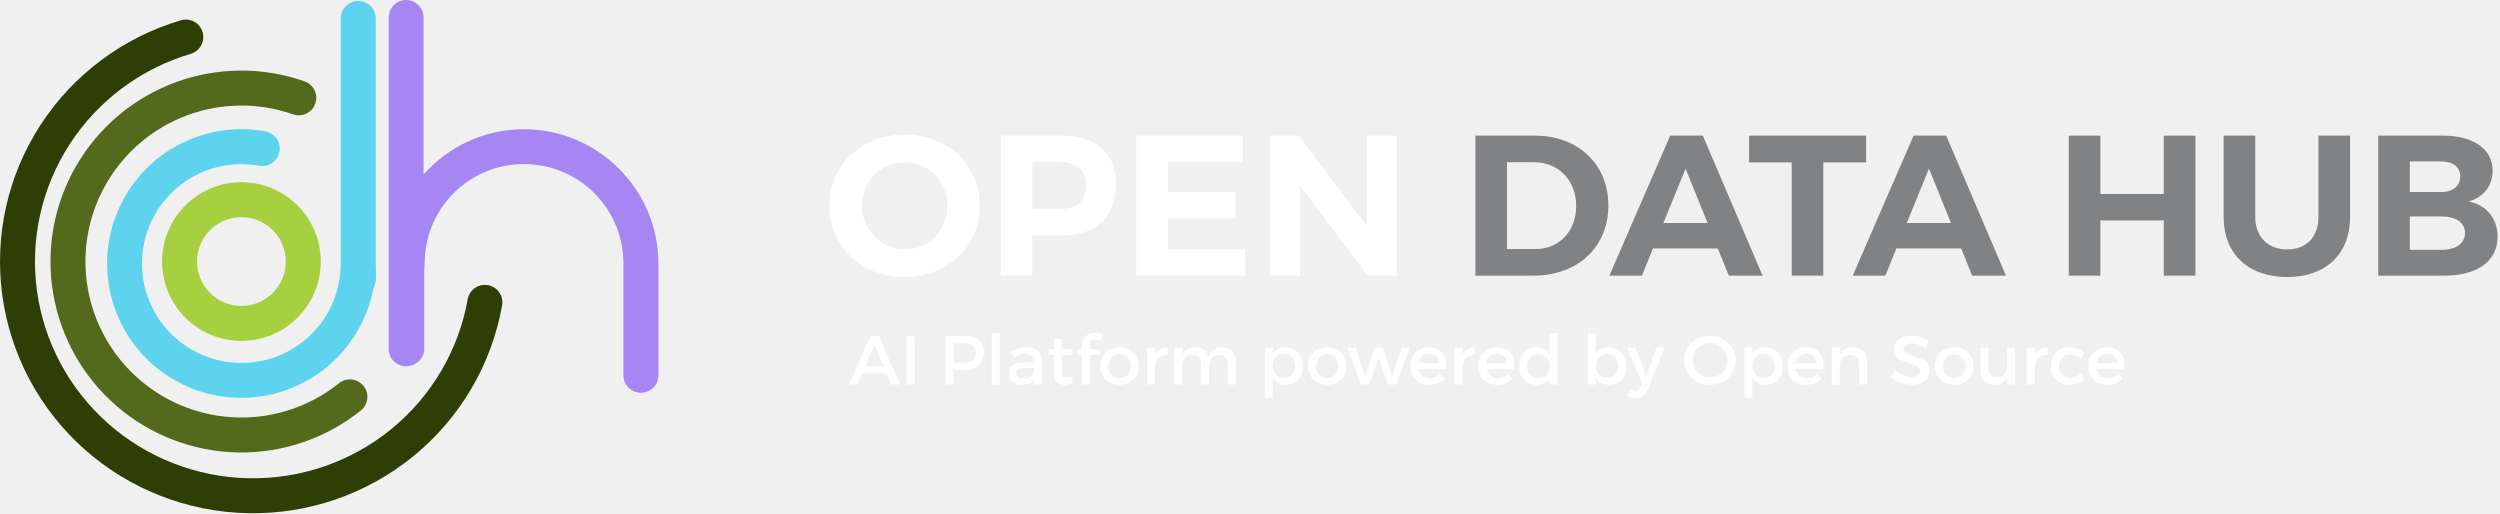
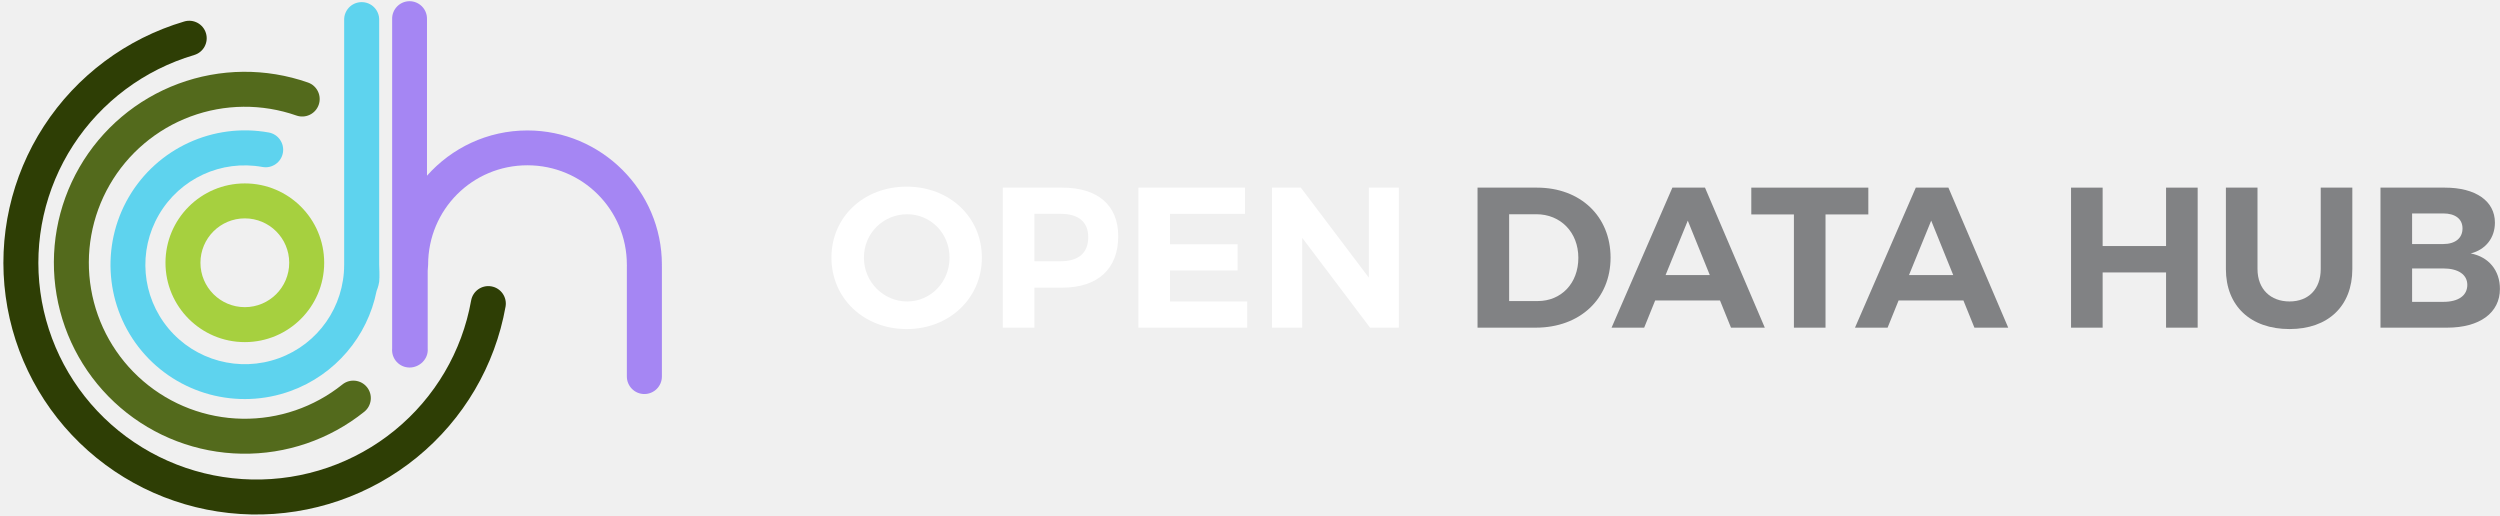
- <svg xmlns="http://www.w3.org/2000/svg" width="302" height="62" viewBox="0 0 302 62" fill="none">
-   <g clip-path="url(#clip0_78_8479)">
-     <path d="M109.271 16.262C104.1 16.262 100.186 19.911 100.186 24.84C100.186 29.745 104.1 33.466 109.271 33.466C114.442 33.466 118.356 29.721 118.356 24.84C118.356 19.935 114.442 16.262 109.271 16.262ZM109.328 19.597C112.155 19.597 114.451 21.868 114.451 24.84C114.451 27.812 112.155 30.132 109.328 30.132C106.501 30.132 104.109 27.812 104.109 24.84C104.109 21.868 106.477 19.597 109.328 19.597Z" fill="white" />
-     <path d="M128.061 16.383H120.884V33.297H124.702V28.465H128.061C132.362 28.465 134.826 26.193 134.826 22.255C134.826 18.51 132.362 16.383 128.061 16.383ZM127.868 25.275H124.702V19.549H127.868C129.994 19.549 131.202 20.491 131.202 22.376C131.202 24.309 129.994 25.275 127.868 25.275Z" fill="white" />
-     <path d="M137.26 16.383V33.297H150.405V30.132H141.078V26.387H149.245V23.221H141.078V19.549H150.139V16.383H137.26Z" fill="white" />
-     <path d="M153.4 16.383V33.297H157.049V22.448L165.24 33.297H168.719V16.383H165.095V27.257L156.88 16.383H153.4Z" fill="white" />
-     <path d="M185.4 16.383H178.224V33.297H185.255C190.595 33.297 194.292 29.818 194.292 24.84C194.292 19.839 190.643 16.383 185.4 16.383ZM185.496 30.084H182.04V19.597H185.326C188.226 19.597 190.401 21.747 190.401 24.864C190.401 27.957 188.323 30.084 185.496 30.084Z" fill="#818284" />
-     <path d="M208.838 33.297H212.922L205.697 16.383H201.758L194.413 33.297H198.352L199.68 30.011H207.509L208.838 33.297ZM200.937 26.942L203.619 20.37L206.277 26.942H200.937Z" fill="#818284" />
-     <path d="M211.291 16.383V19.621H216.437V33.297H220.255V19.621H225.426V16.383H211.291Z" fill="#818284" />
-     <path d="M238.239 33.297H242.323L235.098 16.383H231.16L223.814 33.297H227.753L229.081 30.011H236.91L238.239 33.297ZM230.338 26.942L233.02 20.37L235.678 26.942H230.338Z" fill="#818284" />
-     <path d="M249.91 16.383V33.297H253.728V26.628H261.387V33.297H265.205V16.383H261.387V23.439H253.728V16.383H249.91Z" fill="#818284" />
-     <path d="M272.432 26.218V16.383H268.615V26.218C268.615 30.688 271.611 33.466 276.298 33.466C280.962 33.466 283.886 30.688 283.886 26.218V16.383H280.068V26.218C280.068 28.658 278.57 30.132 276.298 30.132C274.027 30.132 272.432 28.658 272.432 26.218Z" fill="#818284" />
-     <path d="M295.067 16.383H287.287V33.297H295.333C299.271 33.297 301.712 31.509 301.712 28.61C301.712 26.387 300.359 24.744 298.184 24.333C299.995 23.874 301.108 22.448 301.108 20.612C301.108 18.002 298.788 16.383 295.067 16.383ZM294.874 23.197H291.105V19.5H294.874C296.3 19.5 297.194 20.153 297.194 21.312C297.194 22.497 296.301 23.197 294.874 23.197ZM294.874 30.18H291.105V26.145H294.874C296.686 26.145 297.774 26.894 297.774 28.126C297.774 29.431 296.686 30.18 294.874 30.18Z" fill="#818284" />
-     <path d="M107.668 46.448H108.721L106.162 40.593H105.151L102.566 46.448H103.595L104.156 45.127H107.109L107.668 46.448ZM104.523 44.248L105.628 41.647L106.733 44.248H104.523Z" fill="white" />
-     <path d="M109.502 40.593V46.448H110.489V40.593H109.502Z" fill="white" />
-     <path d="M116.524 40.593H114.19V46.448H115.177V44.683H116.524C117.996 44.683 118.841 43.914 118.841 42.592C118.841 41.321 117.995 40.593 116.524 40.593ZM116.486 43.797H115.18V41.48H116.486C117.388 41.48 117.9 41.848 117.9 42.617C117.9 43.412 117.39 43.797 116.486 43.797Z" fill="white" />
-     <path d="M119.809 40.242V46.448H120.771V40.242H119.809Z" fill="white" />
-     <path d="M125.848 46.448L125.839 43.529C125.831 42.551 125.187 41.965 124.041 41.965C123.196 41.965 122.746 42.157 122.126 42.526L122.519 43.195C122.962 42.894 123.407 42.743 123.833 42.743C124.535 42.743 124.894 43.077 124.894 43.638V43.771H123.548C122.477 43.78 121.867 44.298 121.867 45.11C121.867 45.896 122.47 46.49 123.43 46.49C124.073 46.49 124.585 46.297 124.901 45.904V46.448L125.848 46.448ZM123.631 45.729C123.097 45.729 122.771 45.47 122.771 45.068C122.771 44.642 123.062 44.474 123.69 44.474H124.895V44.884C124.838 45.369 124.318 45.729 123.631 45.729Z" fill="white" />
-     <path d="M129.41 45.428C129.151 45.554 128.943 45.62 128.74 45.62C128.439 45.62 128.263 45.479 128.263 45.018V42.885H129.576V42.166H128.263V40.945H127.309V42.166H126.681V42.885H127.309V45.194C127.309 46.105 127.885 46.49 128.555 46.49C128.931 46.49 129.3 46.374 129.651 46.164L129.41 45.428Z" fill="white" />
-     <path d="M132.273 41.037C132.473 41.037 132.7 41.111 132.884 41.246L133.252 40.51C132.968 40.301 132.609 40.2 132.248 40.2C131.479 40.2 130.717 40.694 130.717 41.731V42.166H130.131V42.885H130.717V46.449H131.672V42.885H132.834V42.166H131.672V41.639C131.672 41.221 131.948 41.037 132.273 41.037Z" fill="white" />
-     <path d="M135.234 41.965C133.854 41.965 132.908 42.877 132.908 44.224C132.908 45.562 133.853 46.482 135.234 46.482C136.606 46.482 137.551 45.562 137.551 44.224C137.551 42.877 136.606 41.965 135.234 41.965ZM135.234 42.793C136.028 42.793 136.589 43.379 136.589 44.232C136.589 45.093 136.028 45.679 135.234 45.679C134.43 45.679 133.871 45.093 133.871 44.232C133.871 43.379 134.432 42.793 135.234 42.793Z" fill="white" />
-     <path d="M139.516 42.885V41.999H138.554V46.448H139.516V44.123C139.592 43.362 140.159 42.835 141.054 42.885V41.965C140.352 41.965 139.816 42.283 139.516 42.885Z" fill="white" />
-     <path d="M147.659 41.965C146.848 41.965 146.254 42.291 145.97 43.036C145.76 42.358 145.218 41.965 144.422 41.965C143.685 41.965 143.116 42.233 142.807 42.86V41.998H141.853V46.448H142.807V44.248C142.807 43.471 143.275 42.885 144.046 42.86C144.699 42.86 145.092 43.27 145.092 43.947V46.448H146.054V44.248C146.054 43.471 146.514 42.885 147.275 42.86C147.928 42.86 148.329 43.27 148.329 43.947V46.448H149.291V43.68C149.291 42.617 148.68 41.965 147.659 41.965Z" fill="white" />
-     <path d="M155.293 41.965C154.599 41.965 154.064 42.249 153.738 42.768V41.998H152.776V48.071H153.738V45.679C154.064 46.197 154.599 46.482 155.311 46.482C156.582 46.482 157.418 45.57 157.418 44.24C157.418 42.885 156.557 41.965 155.293 41.965ZM155.093 45.662C154.299 45.662 153.738 45.068 153.738 44.207C153.738 43.37 154.299 42.768 155.093 42.768C155.887 42.768 156.448 43.379 156.448 44.207C156.448 45.06 155.887 45.662 155.093 45.662Z" fill="white" />
-     <path d="M160.326 41.965C158.946 41.965 158.001 42.877 158.001 44.224C158.001 45.562 158.946 46.482 160.326 46.482C161.698 46.482 162.643 45.562 162.643 44.224C162.643 42.877 161.698 41.965 160.326 41.965ZM160.326 42.793C161.12 42.793 161.681 43.379 161.681 44.232C161.681 45.093 161.12 45.679 160.326 45.679C159.522 45.679 158.963 45.093 158.963 44.232C158.963 43.379 159.524 42.793 160.326 42.793Z" fill="white" />
-     <path d="M162.781 41.999L164.42 46.448H165.407L166.537 43.153L167.667 46.448H168.661L170.283 41.999H169.304L168.167 45.495L167.037 41.999H166.041L164.92 45.495L163.765 41.999H162.781Z" fill="white" />
-     <path d="M172.617 41.965C171.296 41.974 170.367 42.885 170.367 44.232C170.367 45.57 171.27 46.482 172.642 46.482C173.411 46.482 174.047 46.206 174.482 45.729L173.973 45.185C173.646 45.52 173.203 45.704 172.719 45.704C172.016 45.704 171.489 45.277 171.339 44.592H174.701C174.816 42.986 174.181 41.965 172.617 41.965ZM171.321 43.889C171.417 43.178 171.922 42.734 172.627 42.734C173.354 42.734 173.831 43.169 173.864 43.889H171.321Z" fill="white" />
-     <path d="M176.664 42.885V41.999H175.702V46.448H176.664V44.123C176.741 43.362 177.308 42.835 178.203 42.885V41.965C177.5 41.965 176.964 42.283 176.664 42.885Z" fill="white" />
-     <path d="M180.834 41.965C179.514 41.974 178.584 42.885 178.584 44.232C178.584 45.57 179.487 46.482 180.859 46.482C181.629 46.482 182.264 46.206 182.699 45.729L182.19 45.185C181.863 45.52 181.421 45.704 180.936 45.704C180.233 45.704 179.707 45.277 179.556 44.592H182.918C183.033 42.986 182.398 41.965 180.834 41.965ZM179.538 43.889C179.634 43.178 180.141 42.734 180.844 42.734C181.571 42.734 182.048 43.169 182.082 43.889H179.538Z" fill="white" />
-     <path d="M187.199 40.242V42.768C186.872 42.249 186.338 41.957 185.618 41.957C184.364 41.957 183.502 42.868 183.502 44.207C183.502 45.562 184.355 46.49 185.635 46.49C186.347 46.49 186.881 46.206 187.198 45.687V46.448H188.16V40.242H187.199ZM185.836 45.687C185.025 45.687 184.473 45.085 184.463 44.24C184.472 43.387 185.032 42.776 185.836 42.776C186.639 42.776 187.199 43.379 187.199 44.24C187.199 45.085 186.637 45.687 185.836 45.687Z" fill="white" />
-     <path d="M194.337 41.965C193.642 41.965 193.108 42.249 192.781 42.768V40.242H191.819V46.448H192.781V45.679C193.108 46.197 193.642 46.482 194.354 46.482C195.625 46.482 196.462 45.57 196.462 44.24C196.462 42.885 195.6 41.965 194.337 41.965ZM194.136 45.662C193.342 45.662 192.781 45.068 192.781 44.207C192.781 43.37 193.342 42.768 194.136 42.768C194.93 42.768 195.491 43.379 195.491 44.207C195.491 45.06 194.93 45.662 194.136 45.662Z" fill="white" />
-     <path d="M199.047 47.059L201.071 41.999H200.109L198.871 45.369L197.54 41.999H196.546L198.386 46.381L198.233 46.716C198.08 47.05 197.848 47.209 197.556 47.209C197.355 47.209 197.187 47.142 196.979 46.992L196.569 47.736C196.878 47.995 197.197 48.113 197.598 48.113C198.267 48.113 198.77 47.761 199.047 47.059Z" fill="white" />
-     <path d="M206.575 40.568C204.827 40.568 203.472 41.84 203.472 43.521C203.472 45.194 204.827 46.49 206.575 46.49C208.324 46.49 209.678 45.194 209.678 43.521C209.678 41.848 208.323 40.568 206.575 40.568ZM206.584 41.455C207.729 41.455 208.666 42.358 208.666 43.521C208.666 44.683 207.729 45.603 206.584 45.603C205.439 45.603 204.476 44.684 204.476 43.521C204.476 42.358 205.43 41.455 206.584 41.455Z" fill="white" />
-     <path d="M213.238 41.965C212.543 41.965 212.009 42.249 211.682 42.768V41.998H210.72V48.071H211.682V45.679C212.009 46.197 212.543 46.482 213.255 46.482C214.526 46.482 215.363 45.57 215.363 44.24C215.363 42.885 214.501 41.965 213.238 41.965ZM213.037 45.662C212.243 45.662 211.682 45.068 211.682 44.207C211.682 43.37 212.243 42.768 213.037 42.768C213.831 42.768 214.392 43.379 214.392 44.207C214.392 45.06 213.831 45.662 213.037 45.662Z" fill="white" />
-     <path d="M218.195 41.965C216.874 41.974 215.945 42.885 215.945 44.232C215.945 45.57 216.848 46.482 218.22 46.482C218.989 46.482 219.625 46.206 220.06 45.729L219.55 45.185C219.224 45.52 218.781 45.704 218.296 45.704C217.594 45.704 217.067 45.277 216.916 44.592H220.279C220.393 42.986 219.759 41.965 218.195 41.965ZM216.899 43.889C216.994 43.178 217.502 42.734 218.204 42.734C218.932 42.734 219.409 43.169 219.443 43.889H216.899Z" fill="white" />
-     <path d="M223.882 41.965C223.13 41.965 222.561 42.233 222.242 42.852V41.998H221.28V46.448H222.242V44.081C222.318 43.387 222.769 42.877 223.506 42.868C224.176 42.868 224.576 43.278 224.576 43.947V46.448H225.538V43.68C225.538 42.617 224.92 41.965 223.882 41.965Z" fill="white" />
-     <path d="M232.596 42.024L233.007 41.154C232.463 40.794 231.719 40.552 230.958 40.552C229.686 40.552 228.825 41.179 228.825 42.183C228.825 44.265 231.986 43.538 231.986 44.843C231.986 45.294 231.576 45.553 230.891 45.553C230.263 45.553 229.511 45.252 228.909 44.7L228.481 45.553C229.084 46.105 229.953 46.482 230.873 46.482C232.161 46.482 233.081 45.838 233.081 44.792C233.09 42.684 229.928 43.37 229.928 42.091C229.928 41.697 230.304 41.48 230.882 41.48C231.325 41.48 231.961 41.639 232.596 42.024Z" fill="white" />
-     <path d="M236.077 41.965C234.697 41.965 233.751 42.877 233.751 44.224C233.751 45.562 234.696 46.482 236.077 46.482C237.449 46.482 238.393 45.562 238.393 44.224C238.393 42.877 237.449 41.965 236.077 41.965ZM236.077 42.793C236.871 42.793 237.432 43.379 237.432 44.232C237.432 45.093 236.871 45.679 236.077 45.679C235.273 45.679 234.714 45.093 234.714 44.232C234.714 43.379 235.275 42.793 236.077 42.793Z" fill="white" />
-     <path d="M242.475 41.999V44.19C242.475 44.968 242.023 45.562 241.254 45.578C240.611 45.578 240.217 45.169 240.217 44.499V41.999H239.255V44.767C239.255 45.829 239.866 46.482 240.885 46.482C241.613 46.474 242.174 46.198 242.475 45.579V46.448H243.437V41.999L242.475 41.999Z" fill="white" />
-     <path d="M245.815 42.885V41.999H244.853V46.448H245.815V44.123C245.892 43.362 246.458 42.835 247.354 42.885V41.965C246.651 41.965 246.115 42.283 245.815 42.885Z" fill="white" />
-     <path d="M251.29 43.312L251.817 42.693C251.406 42.224 250.78 41.965 249.977 41.965C248.656 41.965 247.735 42.885 247.735 44.232C247.735 45.57 248.655 46.482 249.977 46.482C250.822 46.482 251.465 46.181 251.866 45.654L251.33 45.118C251.028 45.47 250.578 45.654 250.017 45.654C249.248 45.654 248.696 45.077 248.696 44.232C248.696 43.387 249.248 42.81 250.017 42.81C250.551 42.801 250.981 42.993 251.29 43.312Z" fill="white" />
-     <path d="M254.526 41.965C253.206 41.974 252.276 42.885 252.276 44.232C252.276 45.57 253.179 46.482 254.552 46.482C255.321 46.482 255.956 46.206 256.391 45.729L255.882 45.185C255.555 45.52 255.113 45.704 254.628 45.704C253.926 45.704 253.399 45.277 253.248 44.592H256.61C256.725 42.986 256.09 41.965 254.526 41.965ZM253.23 43.889C253.326 43.178 253.834 42.734 254.536 42.734C255.263 42.734 255.74 43.169 255.775 43.889H253.23Z" fill="white" />
-     <path d="M49.038 0.001C47.869 0.016 46.936 0.981 46.957 2.15V41.955C46.851 43.188 47.823 44.248 49.061 44.248C50.298 44.248 51.356 43.188 51.25 41.955V32.575L51.301 31.834C51.301 25.178 56.637 19.82 63.293 19.82C69.948 19.82 75.306 25.178 75.306 31.834C75.308 31.856 75.308 31.878 75.31 31.9C75.307 31.953 75.306 32.007 75.306 32.06V45.333C75.306 46.502 76.254 47.449 77.422 47.449C78.59 47.449 79.537 46.502 79.537 45.333V32.06C79.537 32.02 79.536 31.981 79.534 31.943C79.536 31.907 79.537 31.869 79.537 31.834C79.537 22.895 72.231 15.611 63.293 15.611C58.476 15.611 54.14 17.727 51.166 21.077V2.149C51.186 0.963 50.225 -0.008 49.038 0.001Z" fill="#A586F3" />
-     <path d="M43.256 0.113C43.252 0.114 43.247 0.113 43.242 0.113C42.073 0.129 41.14 1.094 41.161 2.263V31.834C41.161 36.894 38.021 41.399 33.264 43.124C28.508 44.849 23.181 43.411 19.938 39.527C16.695 35.643 16.239 30.166 18.784 25.793C21.33 21.42 26.317 19.122 31.296 20.024C32.444 20.234 33.546 19.474 33.758 18.326C33.97 17.178 33.213 16.075 32.065 15.861C25.352 14.644 18.574 17.77 15.142 23.666C11.709 29.563 12.33 37.005 16.703 42.242C21.076 47.479 28.276 49.409 34.69 47.084C40.092 45.125 43.985 40.488 45.079 34.998C45.079 34.998 45.318 34.422 45.392 33.893C45.465 33.364 45.392 31.834 45.392 31.834V2.263C45.413 1.073 44.447 0.1 43.256 0.113Z" fill="#5ED3EE" />
-     <path fill-rule="evenodd" clip-rule="evenodd" d="M29.163 26.232C26.203 26.232 23.802 28.632 23.802 31.593C23.802 34.554 26.203 36.954 29.163 36.954C32.124 36.954 34.525 34.554 34.525 31.593C34.525 28.632 32.124 26.232 29.163 26.232ZM19.579 31.593C19.579 26.3 23.87 22.009 29.163 22.009C34.457 22.009 38.748 26.3 38.748 31.593C38.748 36.886 34.457 41.178 29.163 41.178C23.87 41.178 19.579 36.886 19.579 31.593Z" fill="#A6D03F" />
-     <path fill-rule="evenodd" clip-rule="evenodd" d="M35.395 13.811C31.249 12.358 26.726 12.399 22.608 13.928C18.489 15.456 15.034 18.375 12.84 22.181C10.646 25.986 9.85 30.439 10.591 34.769C11.331 39.099 13.561 43.034 16.895 45.894C20.229 48.754 24.457 50.36 28.85 50.433C33.242 50.506 37.521 49.042 40.949 46.295C41.859 45.565 43.188 45.712 43.917 46.622C44.647 47.532 44.5 48.861 43.59 49.59C39.395 52.953 34.156 54.745 28.779 54.656C23.403 54.566 18.226 52.601 14.145 49.099C10.064 45.598 7.334 40.781 6.428 35.48C5.521 30.18 6.495 24.73 9.182 20.071C11.868 15.413 16.097 11.839 21.138 9.968C26.18 8.097 31.716 8.047 36.791 9.825C37.892 10.21 38.471 11.415 38.086 12.516C37.7 13.617 36.495 14.196 35.395 13.811Z" fill="#536A1C" />
-     <path fill-rule="evenodd" clip-rule="evenodd" d="M24.471 3.876C24.802 4.994 24.164 6.169 23.046 6.5C17.023 8.283 11.842 12.147 8.436 17.392C5.03 22.637 3.621 28.918 4.462 35.103C5.304 41.288 8.34 46.972 13.027 51.13C17.714 55.288 23.743 57.644 30.026 57.771C36.309 57.898 42.43 55.788 47.283 51.823C52.136 47.858 55.403 42.3 56.496 36.154C56.701 35.006 57.797 34.241 58.945 34.445C60.094 34.65 60.859 35.746 60.654 36.894C59.383 44.038 55.588 50.492 49.955 55.093C44.323 59.695 37.224 62.141 29.941 61.994C22.657 61.846 15.664 59.115 10.224 54.289C4.784 49.464 1.255 42.861 0.278 35.672C-0.7 28.483 0.938 21.183 4.894 15.092C8.85 9 14.864 4.518 21.847 2.451C22.965 2.12 24.14 2.758 24.471 3.876Z" fill="#2E3E05" />
-   </g>
-   <defs>
-     <clipPath id="clip0_78_8479">
-       <rect width="301.712" height="62" fill="white" />
-     </clipPath>
-   </defs>
+ <svg xmlns="http://www.w3.org/2000/svg" width="422" height="87" viewBox="0 0 422 87" fill="none">
+   <path d="M69.103 0.203C67.469 0.225 66.165 1.573 66.194 3.207V58.835C66.047 60.559 67.405 62.039 69.135 62.039C70.865 62.039 72.343 60.559 72.195 58.835V45.727L72.266 44.691C72.266 35.389 79.722 27.901 89.024 27.901C98.326 27.901 105.814 35.389 105.814 44.691C105.816 44.722 105.817 44.753 105.819 44.783C105.814 44.858 105.813 44.932 105.814 45.007V63.556C105.814 65.189 107.138 66.513 108.77 66.513C110.403 66.513 111.727 65.189 111.727 63.556V45.007C111.727 44.952 111.725 44.897 111.722 44.843C111.725 44.792 111.727 44.74 111.727 44.69C111.727 32.199 101.516 22.019 89.024 22.019C82.293 22.019 76.234 24.976 72.076 29.657V3.206C72.105 1.547 70.762 0.191 69.103 0.203Z" fill="#A586F3" />
+   <path d="M61.023 0.36C61.016 0.36 61.01 0.36 61.003 0.36C59.369 0.382 58.065 1.73 58.094 3.364V44.691C58.094 51.762 53.707 58.058 47.059 60.469C40.411 62.88 32.968 60.869 28.435 55.441C23.903 50.014 23.265 42.36 26.823 36.248C30.38 30.137 37.35 26.925 44.308 28.186C45.913 28.479 47.453 27.418 47.749 25.813C48.045 24.209 46.987 22.667 45.383 22.368C36.001 20.668 26.529 25.036 21.732 33.276C16.935 41.517 17.802 51.917 23.914 59.236C30.025 66.554 40.087 69.253 49.051 66.002C56.6 63.265 62.041 56.785 63.57 49.112C63.57 49.112 63.904 48.308 64.007 47.568C64.109 46.828 64.007 44.691 64.007 44.691V3.364C64.037 1.701 62.686 0.341 61.023 0.36Z" fill="#5ED3EE" />
+   <path fill-rule="evenodd" clip-rule="evenodd" d="M41.328 36.862C37.19 36.862 33.835 40.216 33.835 44.354C33.835 48.492 37.19 51.847 41.328 51.847C45.465 51.847 48.82 48.492 48.82 44.354C48.82 40.216 45.465 36.862 41.328 36.862ZM27.933 44.354C27.933 36.957 33.93 30.96 41.328 30.96C48.725 30.96 54.722 36.957 54.722 44.354C54.722 51.752 48.725 57.749 41.328 57.749C33.93 57.749 27.933 51.752 27.933 44.354Z" fill="#A6D03F" />
+   <path fill-rule="evenodd" clip-rule="evenodd" d="M50.036 19.502C44.242 17.472 37.921 17.529 32.166 19.665C26.41 21.801 21.582 25.881 18.515 31.199C15.449 36.517 14.337 42.74 15.372 48.791C16.406 54.842 19.523 60.342 24.182 64.339C28.841 68.336 34.751 70.58 40.889 70.682C47.027 70.784 53.008 68.739 57.798 64.899C59.07 63.88 60.927 64.084 61.947 65.356C62.966 66.628 62.761 68.485 61.49 69.504C55.626 74.205 48.305 76.709 40.791 76.584C33.277 76.459 26.043 73.712 20.339 68.819C14.635 63.926 10.82 57.193 9.554 49.786C8.287 42.378 9.648 34.761 13.402 28.251C17.156 21.741 23.067 16.747 30.112 14.132C37.158 11.517 44.895 11.446 51.988 13.931C53.526 14.47 54.336 16.154 53.797 17.692C53.258 19.231 51.574 20.041 50.036 19.502Z" fill="#536A1C" />
+   <path fill-rule="evenodd" clip-rule="evenodd" d="M34.77 5.618C35.233 7.181 34.341 8.823 32.778 9.286C24.361 11.777 17.121 17.177 12.36 24.507C7.6 31.837 5.631 40.615 6.807 49.258C7.983 57.902 12.226 65.847 18.776 71.657C25.327 77.468 33.752 80.761 42.533 80.938C51.314 81.116 59.867 78.166 66.65 72.625C73.433 67.084 77.998 59.318 79.526 50.728C79.812 49.124 81.344 48.054 82.949 48.34C84.553 48.625 85.623 50.158 85.337 51.762C83.561 61.745 78.256 70.765 70.385 77.196C62.513 83.626 52.593 87.045 42.414 86.839C32.235 86.633 22.462 82.816 14.86 76.072C7.257 69.328 2.325 60.101 0.959 50.054C-0.408 40.007 1.881 29.806 7.41 21.292C12.94 12.779 21.343 6.515 31.103 3.626C32.666 3.163 34.307 4.055 34.77 5.618Z" fill="#2E3E05" />
+   <path d="M153.043 31.504C145.817 31.504 140.347 36.603 140.347 43.491C140.347 50.346 145.817 55.547 153.043 55.547C160.27 55.547 165.741 50.313 165.741 43.491C165.741 36.636 160.27 31.504 153.043 31.504ZM153.123 36.164C157.074 36.164 160.282 39.338 160.282 43.491C160.282 47.645 157.074 50.887 153.123 50.887C149.173 50.887 145.829 47.645 145.829 43.491C145.829 39.338 149.139 36.164 153.123 36.164Z" fill="white" />
+   <path d="M179.303 31.672H169.274V55.309H174.609V48.556H179.303C185.314 48.556 188.758 45.382 188.758 39.877C188.758 34.643 185.314 31.672 179.303 31.672ZM179.034 44.098H174.61V36.095H179.034C182.006 36.095 183.694 37.412 183.694 40.046C183.694 42.748 182.006 44.098 179.034 44.098Z" fill="white" />
+   <path d="M192.16 31.672V55.309H210.53V50.886H197.495V45.652H208.909V41.228H197.495V36.095H210.158V31.672H192.16Z" fill="white" />
+   <path d="M214.716 31.672V55.309H219.815V40.148L231.263 55.309H236.125V31.672H231.06V46.867L219.579 31.672H214.716Z" fill="white" />
+   <path d="M259.437 31.672H249.408V55.309H259.234C266.697 55.309 271.864 50.447 271.864 43.49C271.864 36.501 266.765 31.672 259.437 31.672ZM259.57 50.818H254.742V36.163H259.334C263.386 36.163 266.425 39.168 266.425 43.524C266.425 47.847 263.521 50.818 259.57 50.818Z" fill="#818284" />
+   <path d="M292.192 55.309H297.899L287.802 31.672H282.298L272.032 55.309H277.537L279.393 50.717H290.334L292.192 55.309ZM281.15 46.428L284.898 37.243L288.613 46.428H281.15Z" fill="#818284" />
+   <path d="M295.62 31.672V36.197H302.812V55.309H308.148V36.197H315.374V31.672H295.62Z" fill="#818284" />
+   <path d="M333.281 55.309H338.988L328.891 31.672H323.387L313.122 55.309H318.626L320.482 50.717H331.423L333.281 55.309ZM322.239 46.428L325.987 37.243L329.702 46.428H322.239Z" fill="#818284" />
+   <path d="M349.591 31.672V55.309H354.926V45.989H365.631V55.309H370.966V31.672H365.631V41.532H354.926V31.672H349.591Z" fill="#818284" />
+   <path d="M381.067 45.415V31.672H375.731V45.415C375.731 51.663 379.919 55.546 386.47 55.546C392.987 55.546 397.073 51.663 397.073 45.415V31.672H391.738V45.415C391.738 48.826 389.644 50.886 386.47 50.886C383.296 50.886 381.067 48.826 381.067 45.415Z" fill="#818284" />
+   <path d="M412.7 31.672H401.826V55.309H413.071C418.575 55.309 421.986 52.811 421.986 48.758C421.986 45.652 420.095 43.355 417.056 42.781C419.587 42.14 421.142 40.147 421.142 37.581C421.142 33.934 417.9 31.672 412.7 31.672ZM412.43 41.194H407.162V36.028H412.43C414.423 36.028 415.672 36.939 415.672 38.56C415.672 40.215 414.424 41.194 412.43 41.194ZM412.43 50.953H407.162V45.314H412.43C414.962 45.314 416.482 46.361 416.482 48.083C416.482 49.906 414.962 50.953 412.43 50.953Z" fill="#818284" />
</svg>
